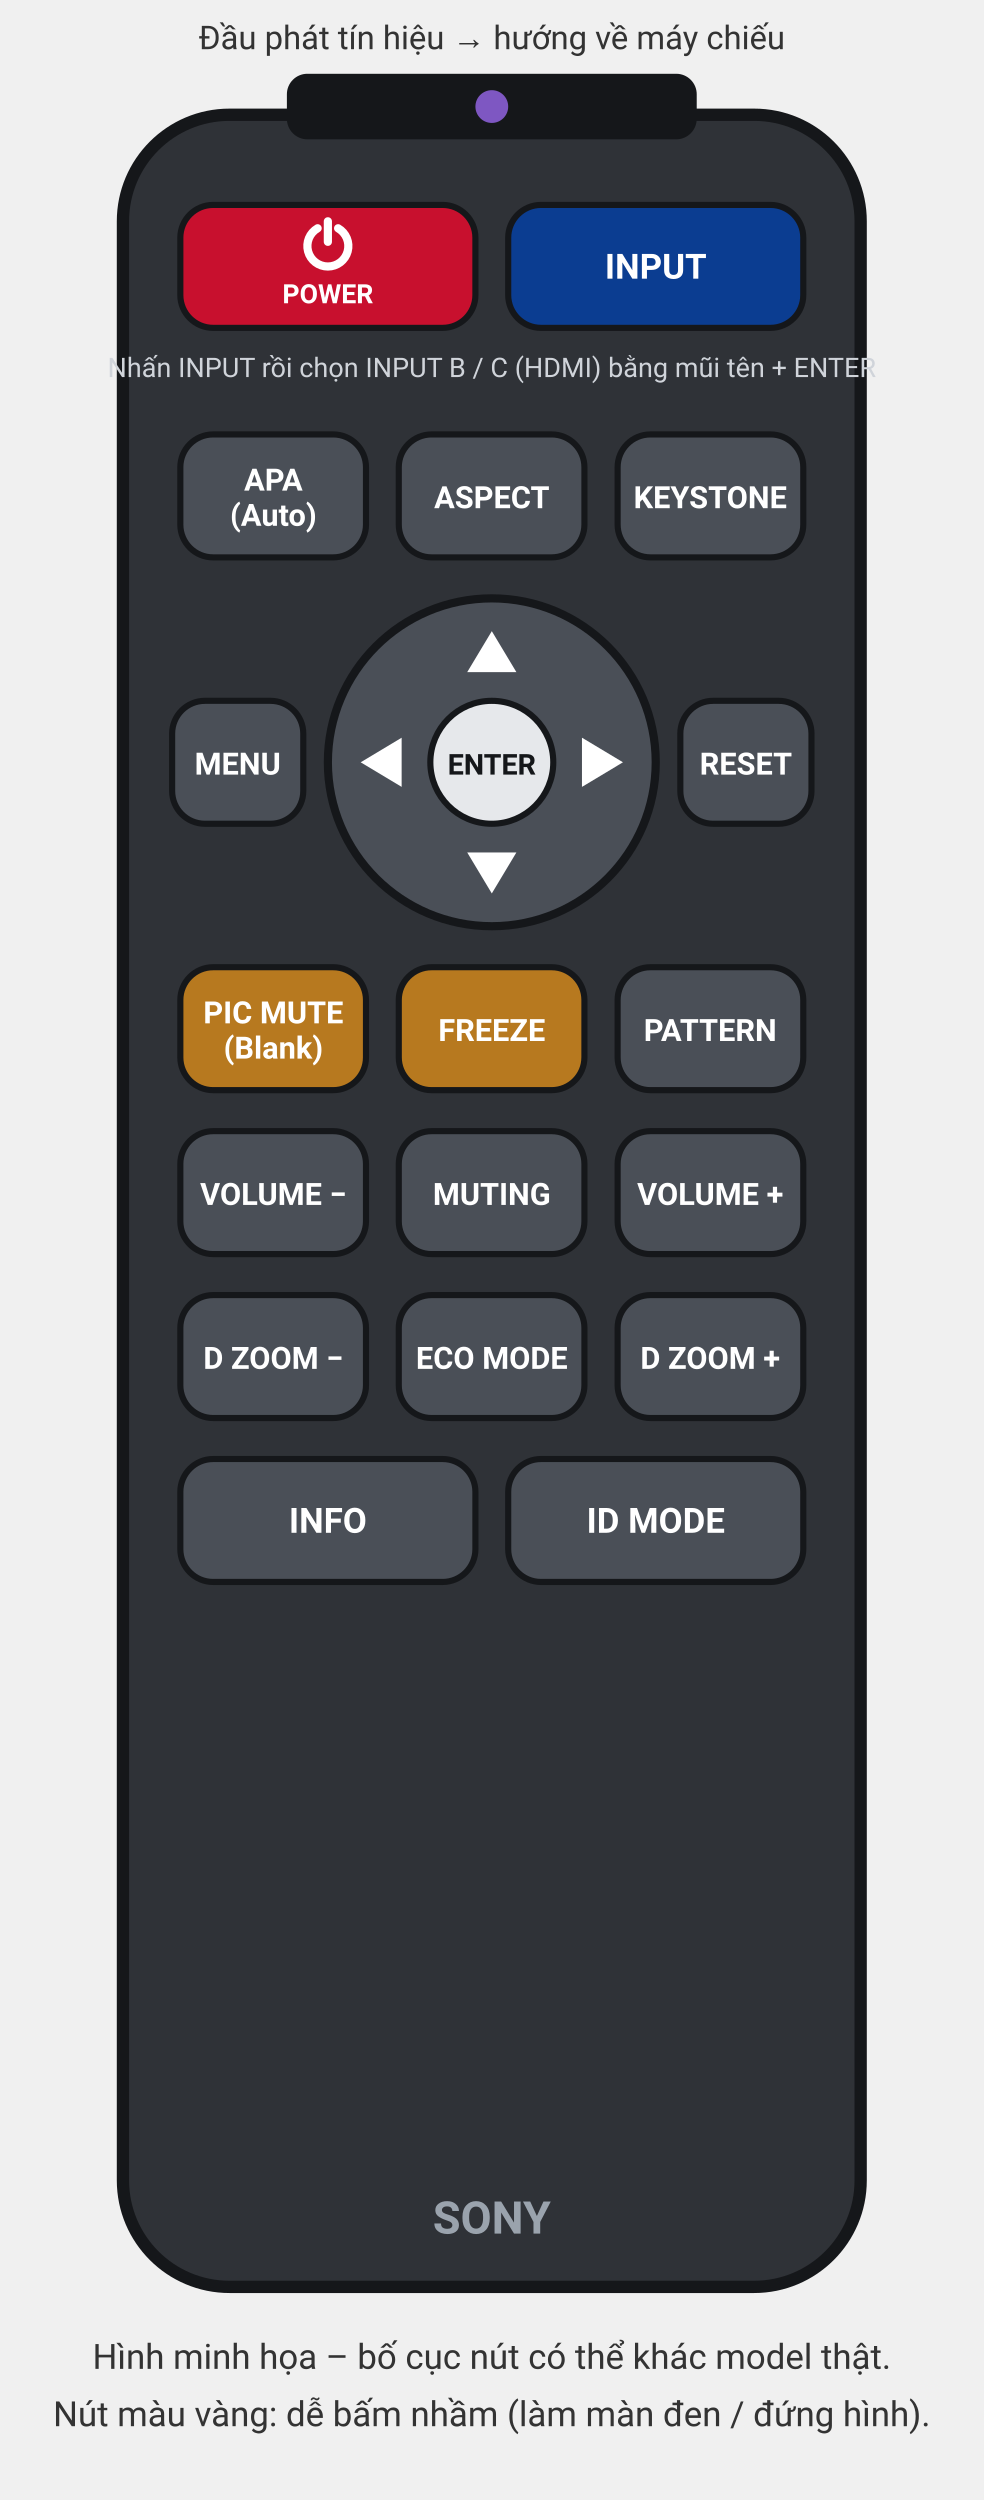
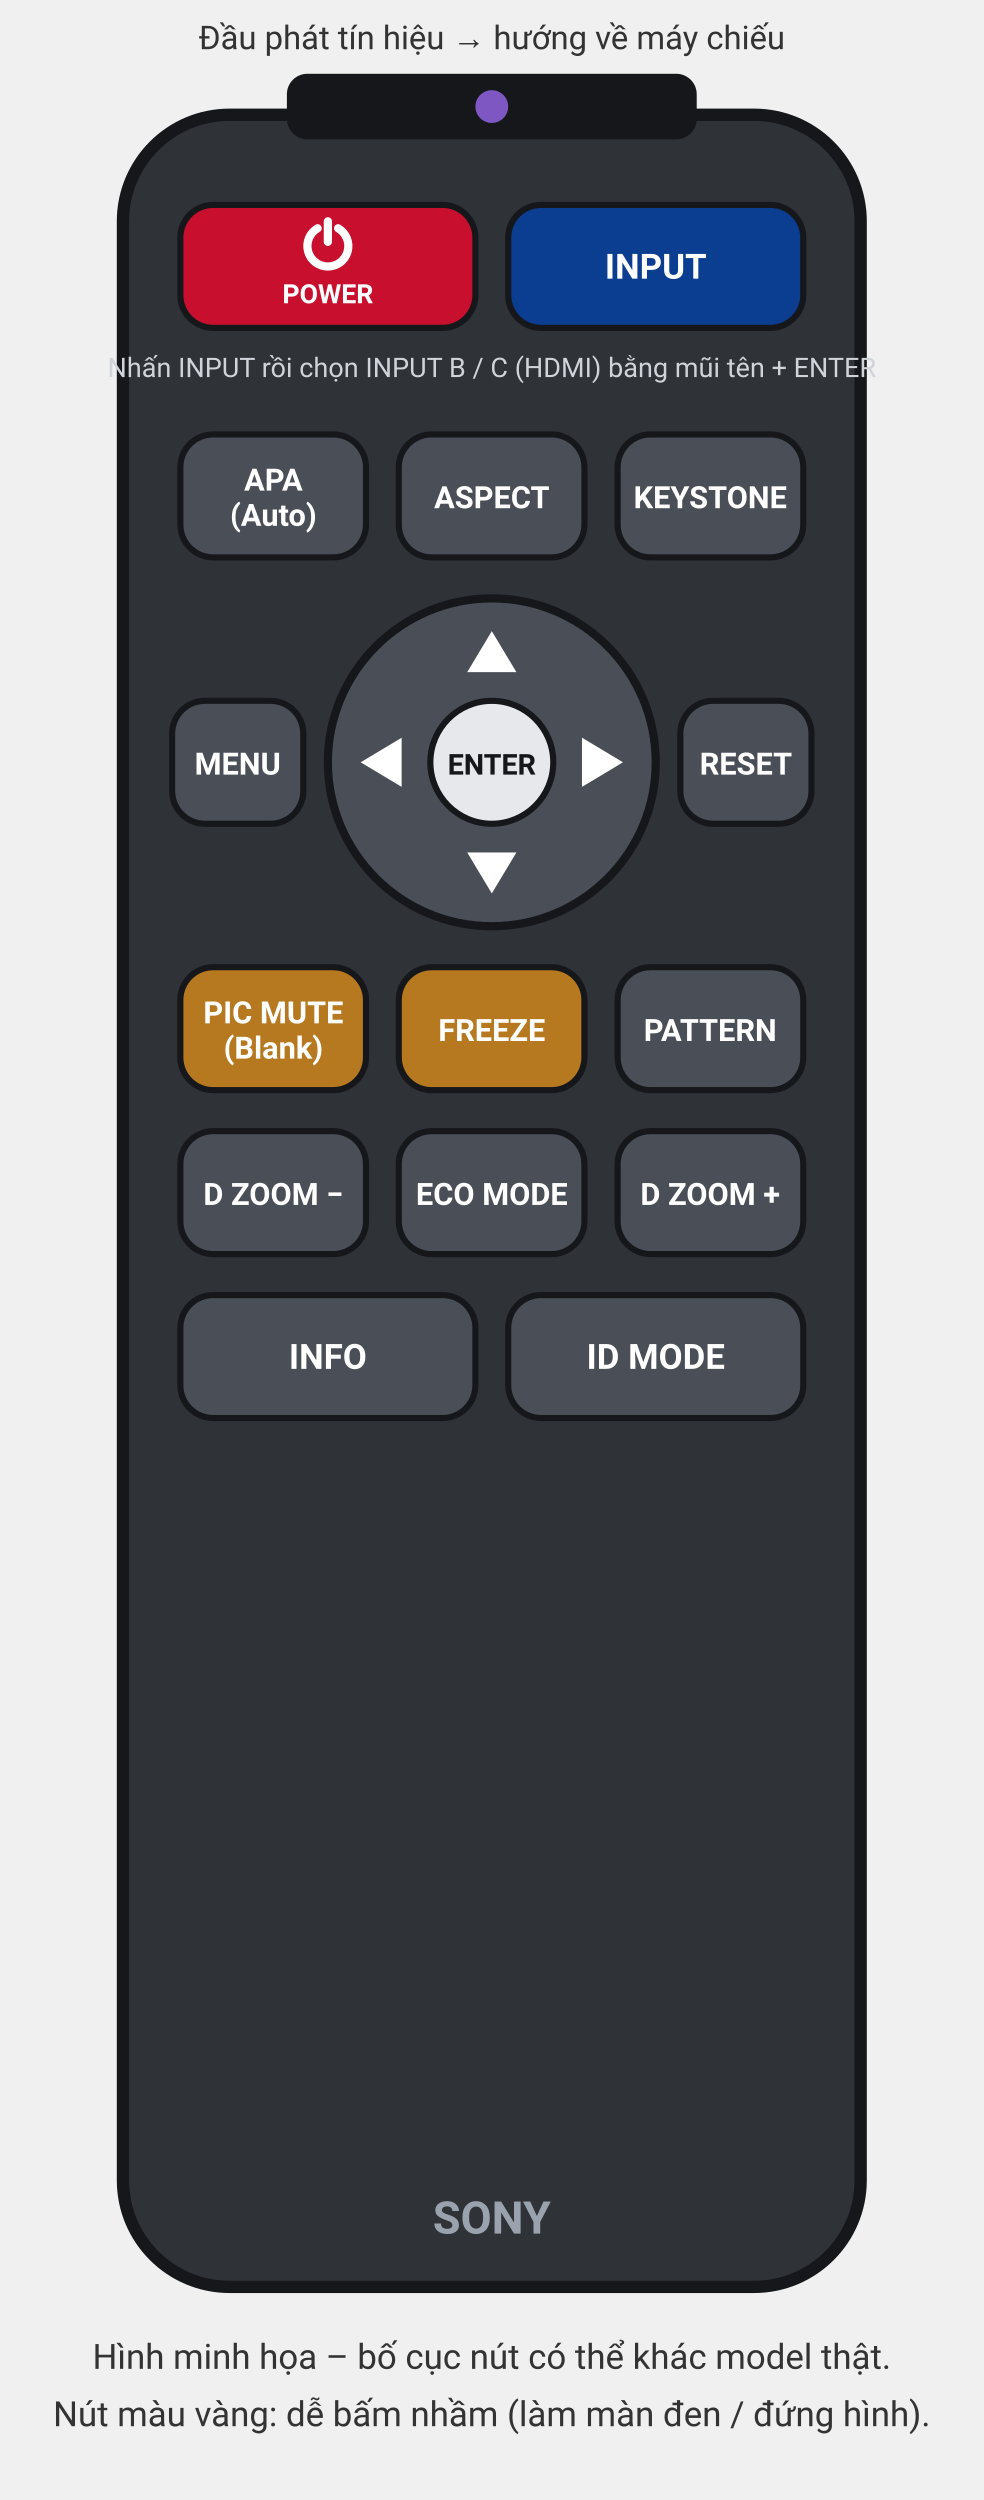
<svg xmlns="http://www.w3.org/2000/svg" viewBox="0 0 240 610" width="240" height="610" role="img" aria-labelledby="title desc">
  <rect x="30" y="28" width="180" height="530" rx="26" fill="#2f3237" stroke="#15171a" stroke-width="3" />
  <rect x="70" y="18" width="100" height="16" rx="5" fill="#15171a" />
  <circle cx="120" cy="26" r="4" fill="#7e57c2" />
  <text x="120.0" y="12.0" font-family="system-ui, -apple-system, 'Segoe UI', Roboto, Arial, sans-serif" font-size="8" font-weight="400" fill="#333" text-anchor="middle">Đầu phát tín hiệu → hướng về máy chiếu</text>
  <rect x="44.0" y="50.0" width="72.0" height="30" rx="8" fill="#c8102e" stroke="#15171a" stroke-width="1.5" />
  <path d="M82.5 55.7 A5 5 0 1 1 77.5 55.7" fill="none" stroke="#ffffff" stroke-width="2" stroke-linecap="round" />
  <line x1="80.0" y1="54.0" x2="80.0" y2="59.0" stroke="#ffffff" stroke-width="2" stroke-linecap="round" />
  <text x="80.0" y="74.0" font-family="system-ui, -apple-system, 'Segoe UI', Roboto, Arial, sans-serif" font-size="6.5" font-weight="700" fill="#ffffff" text-anchor="middle">POWER</text>
  <rect x="124.0" y="50.0" width="72.0" height="30" rx="8" fill="#0b3d91" stroke="#15171a" stroke-width="1.5" />
  <text x="160.0" y="68.0" font-family="system-ui, -apple-system, 'Segoe UI', Roboto, Arial, sans-serif" font-size="8.5" font-weight="700" fill="#ffffff" text-anchor="middle">INPUT</text>
  <text x="120.0" y="92.0" font-family="system-ui, -apple-system, 'Segoe UI', Roboto, Arial, sans-serif" font-size="6.6" font-weight="400" fill="#d0d4da" text-anchor="middle">Nhấn INPUT rồi chọn INPUT B / C (HDMI) bằng mũi tên + ENTER</text>
  <rect x="44.0" y="106.0" width="45.3" height="30" rx="8" fill="#4a4f57" stroke="#15171a" stroke-width="1.5" />
  <text x="66.7" y="119.7" font-family="system-ui, -apple-system, 'Segoe UI', Roboto, Arial, sans-serif" font-size="7.5" font-weight="700" fill="#ffffff" text-anchor="middle">APA</text>
  <text x="66.7" y="128.3" font-family="system-ui, -apple-system, 'Segoe UI', Roboto, Arial, sans-serif" font-size="7.5" font-weight="700" fill="#ffffff" text-anchor="middle">(Auto)</text>
  <rect x="97.3" y="106.0" width="45.3" height="30" rx="8" fill="#4a4f57" stroke="#15171a" stroke-width="1.5" />
  <text x="120.0" y="124.0" font-family="system-ui, -apple-system, 'Segoe UI', Roboto, Arial, sans-serif" font-size="7.5" font-weight="700" fill="#ffffff" text-anchor="middle">ASPECT</text>
  <rect x="150.7" y="106.0" width="45.3" height="30" rx="8" fill="#4a4f57" stroke="#15171a" stroke-width="1.5" />
  <text x="173.3" y="124.0" font-family="system-ui, -apple-system, 'Segoe UI', Roboto, Arial, sans-serif" font-size="7.5" font-weight="700" fill="#ffffff" text-anchor="middle">KEYSTONE</text>
  <circle cx="120" cy="186" r="40" fill="#4a4f57" stroke="#15171a" stroke-width="2" />
  <polygon points="120,154 114,164 126,164" fill="#fff" />
  <polygon points="120,218 114,208 126,208" fill="#fff" />
  <polygon points="88,186 98,180 98,192" fill="#fff" />
  <polygon points="152,186 142,180 142,192" fill="#fff" />
  <circle cx="120" cy="186" r="15" fill="#e6e8eb" stroke="#15171a" stroke-width="1.5" />
  <text x="120.0" y="189.0" font-family="system-ui, -apple-system, 'Segoe UI', Roboto, Arial, sans-serif" font-size="7" font-weight="700" fill="#15171a" text-anchor="middle">ENTER</text>
  <rect x="42.0" y="171.0" width="32.0" height="30" rx="8" fill="#4a4f57" stroke="#15171a" stroke-width="1.5" />
  <text x="58.0" y="189.0" font-family="system-ui, -apple-system, 'Segoe UI', Roboto, Arial, sans-serif" font-size="7.5" font-weight="700" fill="#ffffff" text-anchor="middle">MENU</text>
  <rect x="166.0" y="171.0" width="32.0" height="30" rx="8" fill="#4a4f57" stroke="#15171a" stroke-width="1.5" />
  <text x="182.0" y="189.0" font-family="system-ui, -apple-system, 'Segoe UI', Roboto, Arial, sans-serif" font-size="7.5" font-weight="700" fill="#ffffff" text-anchor="middle">RESET</text>
  <rect x="44.0" y="236.0" width="45.3" height="30" rx="8" fill="#b7791f" stroke="#15171a" stroke-width="1.5" />
  <text x="66.7" y="249.7" font-family="system-ui, -apple-system, 'Segoe UI', Roboto, Arial, sans-serif" font-size="7.5" font-weight="700" fill="#ffffff" text-anchor="middle">PIC MUTE</text>
  <text x="66.7" y="258.3" font-family="system-ui, -apple-system, 'Segoe UI', Roboto, Arial, sans-serif" font-size="7.5" font-weight="700" fill="#ffffff" text-anchor="middle">(Blank)</text>
  <rect x="97.3" y="236.0" width="45.3" height="30" rx="8" fill="#b7791f" stroke="#15171a" stroke-width="1.5" />
  <text x="120.0" y="254.0" font-family="system-ui, -apple-system, 'Segoe UI', Roboto, Arial, sans-serif" font-size="7.5" font-weight="700" fill="#ffffff" text-anchor="middle">FREEZE</text>
  <rect x="150.7" y="236.0" width="45.3" height="30" rx="8" fill="#4a4f57" stroke="#15171a" stroke-width="1.5" />
  <text x="173.3" y="254.0" font-family="system-ui, -apple-system, 'Segoe UI', Roboto, Arial, sans-serif" font-size="7.5" font-weight="700" fill="#ffffff" text-anchor="middle">PATTERN</text>
  <rect x="44.0" y="276.0" width="45.3" height="30" rx="8" fill="#4a4f57" stroke="#15171a" stroke-width="1.5" />
-   <text x="66.7" y="294.0" font-family="system-ui, -apple-system, 'Segoe UI', Roboto, Arial, sans-serif" font-size="7.5" font-weight="700" fill="#ffffff" text-anchor="middle">VOLUME −</text>
+   <text x="66.7" y="294.0" font-family="system-ui, -apple-system, 'Segoe UI', Roboto, Arial, sans-serif" font-size="7.5" font-weight="700" fill="#ffffff" text-anchor="middle">D ZOOM −</text>
  <rect x="97.3" y="276.0" width="45.3" height="30" rx="8" fill="#4a4f57" stroke="#15171a" stroke-width="1.5" />
-   <text x="120.0" y="294.0" font-family="system-ui, -apple-system, 'Segoe UI', Roboto, Arial, sans-serif" font-size="7.5" font-weight="700" fill="#ffffff" text-anchor="middle">MUTING</text>
+   <text x="120.0" y="294.0" font-family="system-ui, -apple-system, 'Segoe UI', Roboto, Arial, sans-serif" font-size="7.5" font-weight="700" fill="#ffffff" text-anchor="middle">ECO MODE</text>
  <rect x="150.7" y="276.0" width="45.3" height="30" rx="8" fill="#4a4f57" stroke="#15171a" stroke-width="1.5" />
-   <text x="173.3" y="294.0" font-family="system-ui, -apple-system, 'Segoe UI', Roboto, Arial, sans-serif" font-size="7.5" font-weight="700" fill="#ffffff" text-anchor="middle">VOLUME +</text>
-   <rect x="44.0" y="316.0" width="45.3" height="30" rx="8" fill="#4a4f57" stroke="#15171a" stroke-width="1.5" />
-   <text x="66.7" y="334.0" font-family="system-ui, -apple-system, 'Segoe UI', Roboto, Arial, sans-serif" font-size="7.5" font-weight="700" fill="#ffffff" text-anchor="middle">D ZOOM −</text>
-   <rect x="97.3" y="316.0" width="45.3" height="30" rx="8" fill="#4a4f57" stroke="#15171a" stroke-width="1.5" />
-   <text x="120.0" y="334.0" font-family="system-ui, -apple-system, 'Segoe UI', Roboto, Arial, sans-serif" font-size="7.5" font-weight="700" fill="#ffffff" text-anchor="middle">ECO MODE</text>
-   <rect x="150.7" y="316.0" width="45.3" height="30" rx="8" fill="#4a4f57" stroke="#15171a" stroke-width="1.5" />
-   <text x="173.3" y="334.0" font-family="system-ui, -apple-system, 'Segoe UI', Roboto, Arial, sans-serif" font-size="7.5" font-weight="700" fill="#ffffff" text-anchor="middle">D ZOOM +</text>
-   <rect x="44.0" y="356.0" width="72.0" height="30" rx="8" fill="#4a4f57" stroke="#15171a" stroke-width="1.5" />
-   <text x="80.0" y="374.0" font-family="system-ui, -apple-system, 'Segoe UI', Roboto, Arial, sans-serif" font-size="8.5" font-weight="700" fill="#ffffff" text-anchor="middle">INFO</text>
-   <rect x="124.0" y="356.0" width="72.0" height="30" rx="8" fill="#4a4f57" stroke="#15171a" stroke-width="1.5" />
-   <text x="160.0" y="374.0" font-family="system-ui, -apple-system, 'Segoe UI', Roboto, Arial, sans-serif" font-size="8.5" font-weight="700" fill="#ffffff" text-anchor="middle">ID MODE</text>
+   <text x="173.3" y="294.0" font-family="system-ui, -apple-system, 'Segoe UI', Roboto, Arial, sans-serif" font-size="7.5" font-weight="700" fill="#ffffff" text-anchor="middle">D ZOOM +</text>
+   <rect x="44.0" y="316.0" width="72.0" height="30" rx="8" fill="#4a4f57" stroke="#15171a" stroke-width="1.5" />
+   <text x="80.0" y="334.0" font-family="system-ui, -apple-system, 'Segoe UI', Roboto, Arial, sans-serif" font-size="8.5" font-weight="700" fill="#ffffff" text-anchor="middle">INFO</text>
+   <rect x="124.0" y="316.0" width="72.0" height="30" rx="8" fill="#4a4f57" stroke="#15171a" stroke-width="1.5" />
+   <text x="160.0" y="334.0" font-family="system-ui, -apple-system, 'Segoe UI', Roboto, Arial, sans-serif" font-size="8.5" font-weight="700" fill="#ffffff" text-anchor="middle">ID MODE</text>
  <text x="120.0" y="545.0" font-family="system-ui, -apple-system, 'Segoe UI', Roboto, Arial, sans-serif" font-size="11" font-weight="700" fill="#9aa3ad" text-anchor="middle">SONY</text>
  <text x="120.0" y="578.0" font-family="system-ui, -apple-system, 'Segoe UI', Roboto, Arial, sans-serif" font-size="8.5" font-weight="400" fill="#333" text-anchor="middle">Hình minh họa – bố cục nút có thể khác model thật.</text>
  <text x="120.0" y="592.0" font-family="system-ui, -apple-system, 'Segoe UI', Roboto, Arial, sans-serif" font-size="8.5" font-weight="400" fill="#333" text-anchor="middle">Nút màu vàng: dễ bấm nhầm (làm màn đen / đứng hình).</text>
</svg>
